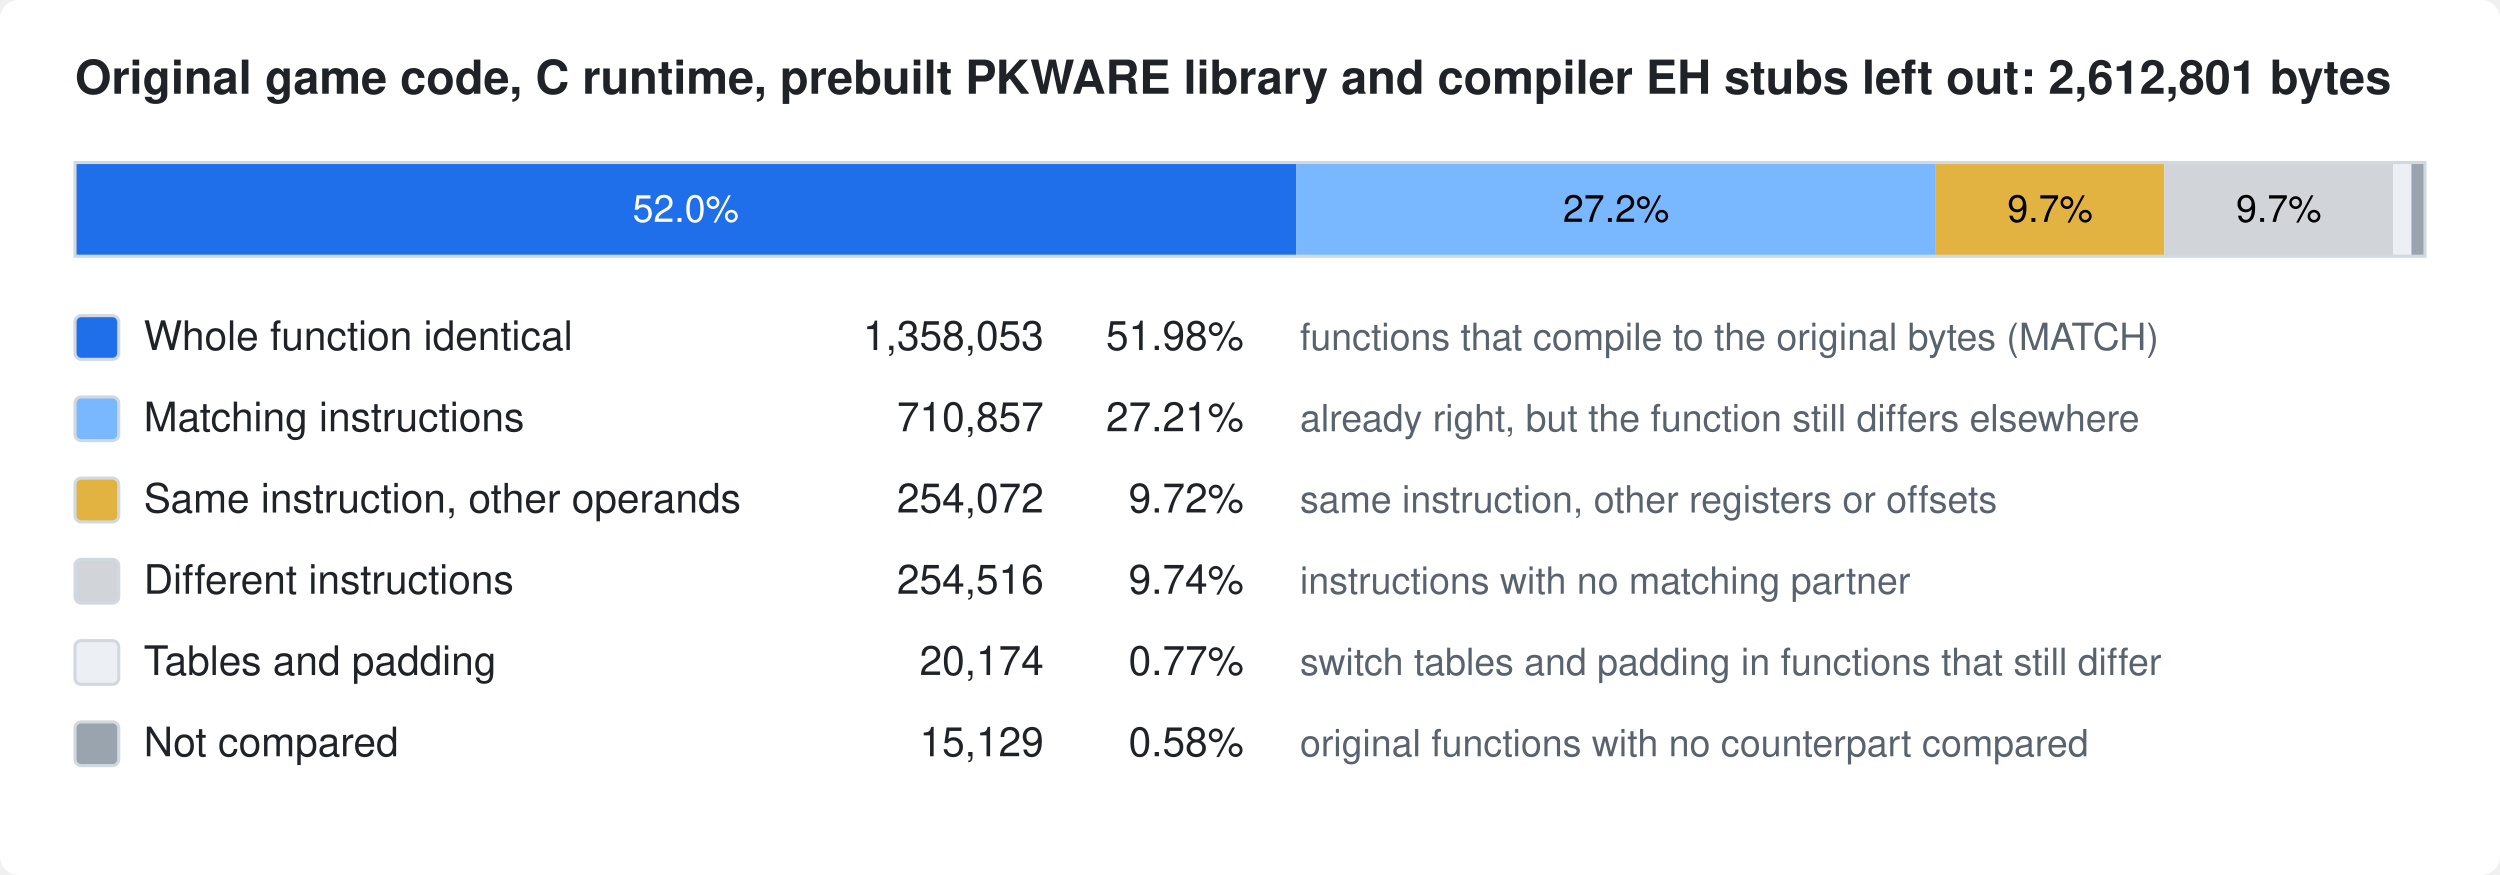
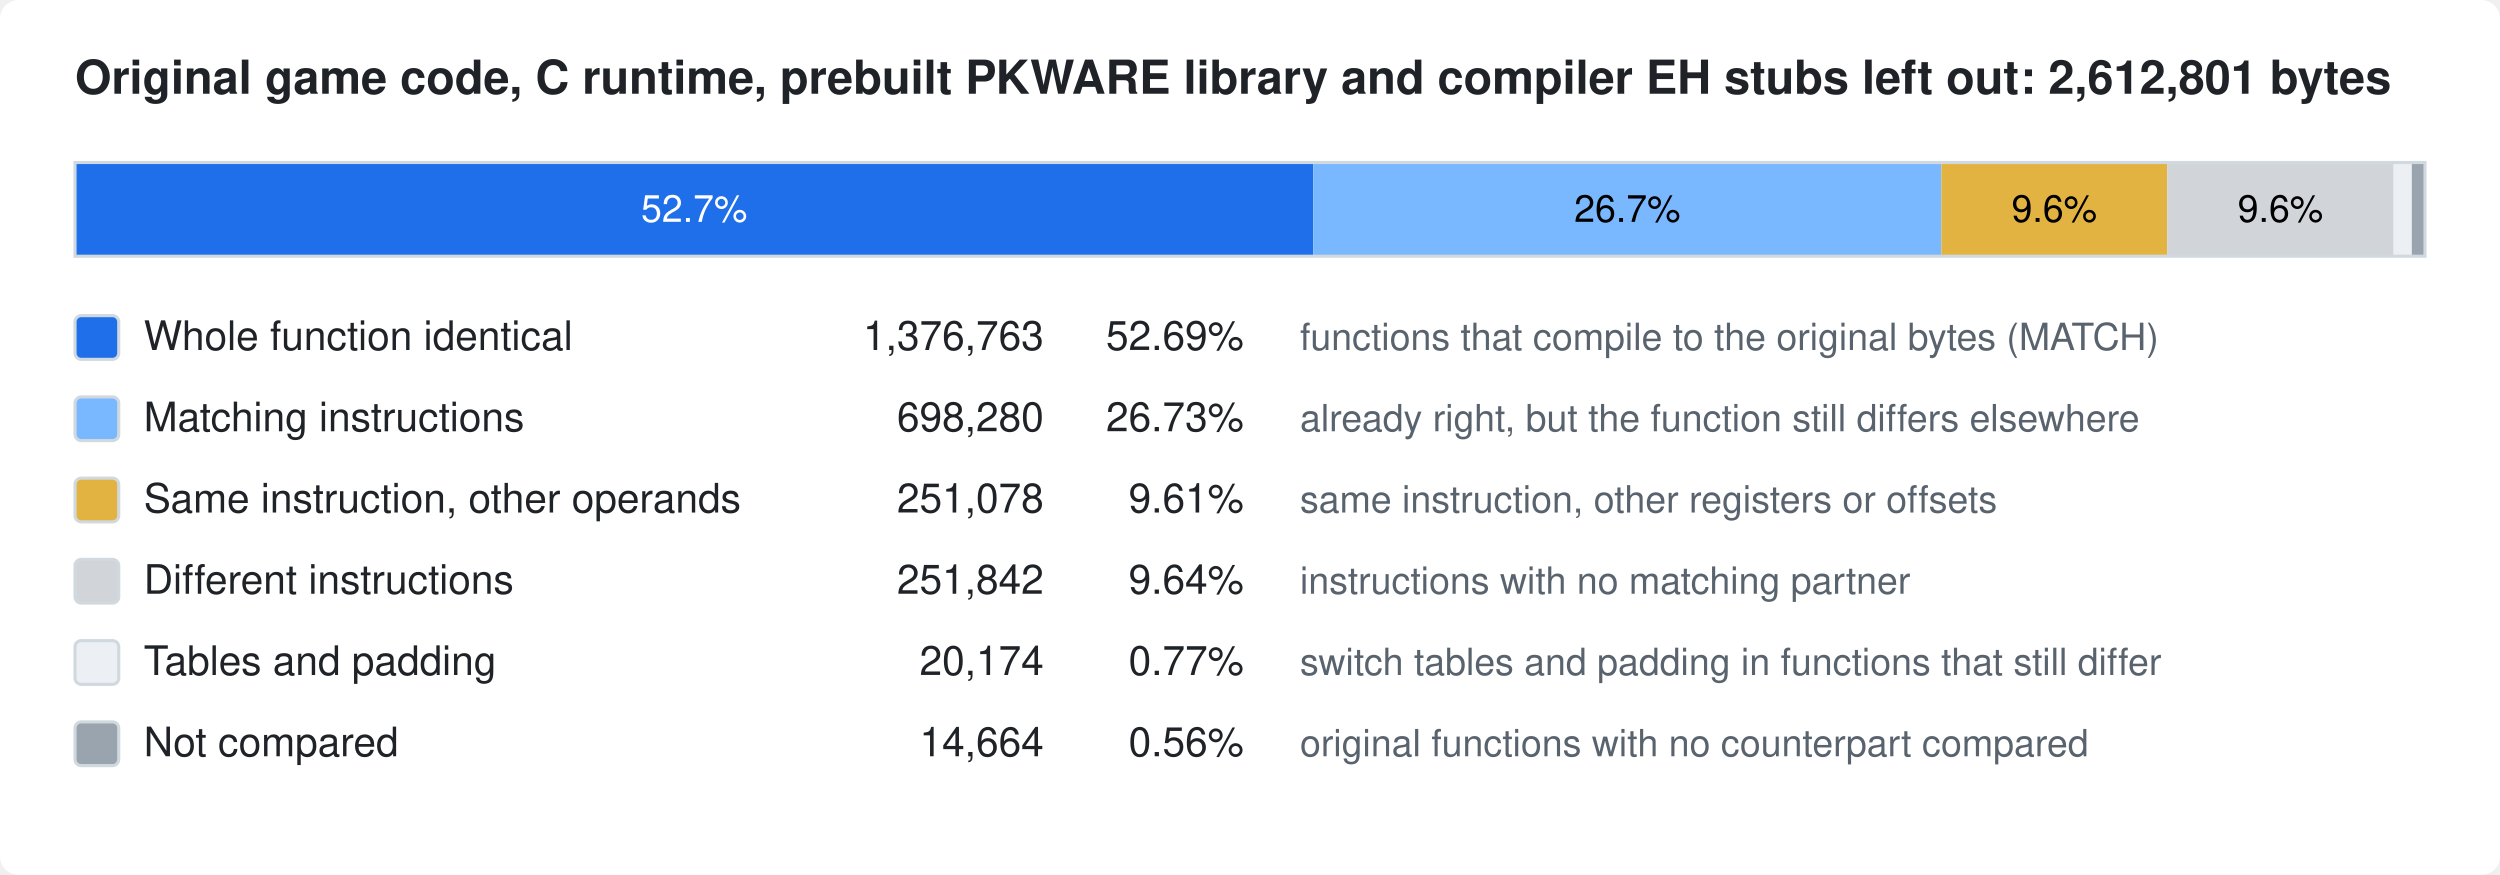
<svg xmlns="http://www.w3.org/2000/svg" width="800" height="280" viewBox="0 0 800 280" font-family="system-ui, -apple-system, Segoe UI, Helvetica, Arial, sans-serif">
  <rect width="800" height="280" rx="6" fill="#ffffff" />
  <text x="24" y="30" font-size="15" font-weight="600" fill="#1f2328">Original game code, C runtime, prebuilt PKWARE library and compiler EH stubs left out: 2,612,801 bytes</text>
-   <rect x="24.00" y="52" width="390.87" height="30" fill="#1f6feb" />
-   <text x="219.43" y="71" font-size="12" text-anchor="middle" fill="#ffffff">52.0%</text>
-   <rect x="414.87" y="52" width="204.59" height="30" fill="#79b8ff" />
-   <text x="517.16" y="71" font-size="12" text-anchor="middle" fill="#000000">27.2%</text>
-   <rect x="619.46" y="52" width="73.13" height="30" fill="#e3b341" />
-   <text x="656.02" y="71" font-size="12" text-anchor="middle" fill="#000000">9.7%</text>
-   <rect x="692.59" y="52" width="73.25" height="30" fill="#d1d5da" />
-   <text x="729.21" y="71" font-size="12" text-anchor="middle" fill="#000000">9.7%</text>
-   <rect x="765.84" y="52" width="5.81" height="30" fill="#eceff3" />
-   <rect x="771.65" y="52" width="4.35" height="30" fill="#9aa4ae" />
+   <rect x="24.00" y="52" width="396.25" height="30" fill="#1f6feb" />
+   <text x="222.13" y="71" font-size="12" text-anchor="middle" fill="#ffffff">52.7%</text>
+   <rect x="420.25" y="52" width="200.97" height="30" fill="#79b8ff" />
+   <text x="520.74" y="71" font-size="12" text-anchor="middle" fill="#000000">26.7%</text>
+   <rect x="621.23" y="52" width="72.26" height="30" fill="#e3b341" />
+   <text x="657.36" y="71" font-size="12" text-anchor="middle" fill="#000000">9.6%</text>
+   <rect x="693.49" y="52" width="72.48" height="30" fill="#d1d5da" />
+   <text x="729.73" y="71" font-size="12" text-anchor="middle" fill="#000000">9.6%</text>
+   <rect x="765.97" y="52" width="5.81" height="30" fill="#eceff3" />
+   <rect x="771.78" y="52" width="4.22" height="30" fill="#9aa4ae" />
  <rect x="24" y="52" width="752" height="30" fill="none" stroke="#d1d9e0" />
  <rect x="24" y="101" width="14" height="14" rx="2" fill="#1f6feb" stroke="#d1d9e0" />
  <text x="46" y="112" font-size="13" fill="#1f2328">Whole function identical</text>
-   <text x="334" y="112" font-size="13" text-anchor="end" fill="#1f2328">1,358,053</text>
-   <text x="398" y="112" font-size="13" text-anchor="end" fill="#1f2328">51.98%</text>
+   <text x="334" y="112" font-size="13" text-anchor="end" fill="#1f2328">1,376,763</text>
+   <text x="398" y="112" font-size="13" text-anchor="end" fill="#1f2328">52.69%</text>
  <text x="416" y="112" font-size="12" fill="#59636e">functions that compile to the original bytes (MATCH)</text>
  <rect x="24" y="127" width="14" height="14" rx="2" fill="#79b8ff" stroke="#d1d9e0" />
  <text x="46" y="138" font-size="13" fill="#1f2328">Matching instructions</text>
-   <text x="334" y="138" font-size="13" text-anchor="end" fill="#1f2328">710,857</text>
-   <text x="398" y="138" font-size="13" text-anchor="end" fill="#1f2328">27.21%</text>
+   <text x="334" y="138" font-size="13" text-anchor="end" fill="#1f2328">698,280</text>
+   <text x="398" y="138" font-size="13" text-anchor="end" fill="#1f2328">26.73%</text>
  <text x="416" y="138" font-size="12" fill="#59636e">already right, but the function still differs elsewhere</text>
  <rect x="24" y="153" width="14" height="14" rx="2" fill="#e3b341" stroke="#d1d9e0" />
  <text x="46" y="164" font-size="13" fill="#1f2328">Same instruction, other operands</text>
-   <text x="334" y="164" font-size="13" text-anchor="end" fill="#1f2328">254,072</text>
-   <text x="398" y="164" font-size="13" text-anchor="end" fill="#1f2328">9.72%</text>
+   <text x="334" y="164" font-size="13" text-anchor="end" fill="#1f2328">251,078</text>
+   <text x="398" y="164" font-size="13" text-anchor="end" fill="#1f2328">9.61%</text>
  <text x="416" y="164" font-size="12" fill="#59636e">same instruction, other registers or offsets</text>
  <rect x="24" y="179" width="14" height="14" rx="2" fill="#d1d5da" stroke="#d1d9e0" />
  <text x="46" y="190" font-size="13" fill="#1f2328">Different instructions</text>
-   <text x="334" y="190" font-size="13" text-anchor="end" fill="#1f2328">254,516</text>
-   <text x="398" y="190" font-size="13" text-anchor="end" fill="#1f2328">9.74%</text>
+   <text x="334" y="190" font-size="13" text-anchor="end" fill="#1f2328">251,842</text>
+   <text x="398" y="190" font-size="13" text-anchor="end" fill="#1f2328">9.64%</text>
  <text x="416" y="190" font-size="12" fill="#59636e">instructions with no matching partner</text>
  <rect x="24" y="205" width="14" height="14" rx="2" fill="#eceff3" stroke="#d1d9e0" />
  <text x="46" y="216" font-size="13" fill="#1f2328">Tables and padding</text>
  <text x="334" y="216" font-size="13" text-anchor="end" fill="#1f2328">20,174</text>
  <text x="398" y="216" font-size="13" text-anchor="end" fill="#1f2328">0.77%</text>
  <text x="416" y="216" font-size="12" fill="#59636e">switch tables and padding in functions that still differ</text>
  <rect x="24" y="231" width="14" height="14" rx="2" fill="#9aa4ae" stroke="#d1d9e0" />
  <text x="46" y="242" font-size="13" fill="#1f2328">Not compared</text>
-   <text x="334" y="242" font-size="13" text-anchor="end" fill="#1f2328">15,129</text>
-   <text x="398" y="242" font-size="13" text-anchor="end" fill="#1f2328">0.58%</text>
+   <text x="334" y="242" font-size="13" text-anchor="end" fill="#1f2328">14,664</text>
+   <text x="398" y="242" font-size="13" text-anchor="end" fill="#1f2328">0.56%</text>
  <text x="416" y="242" font-size="12" fill="#59636e">original functions with no counterpart compared</text>
</svg>
